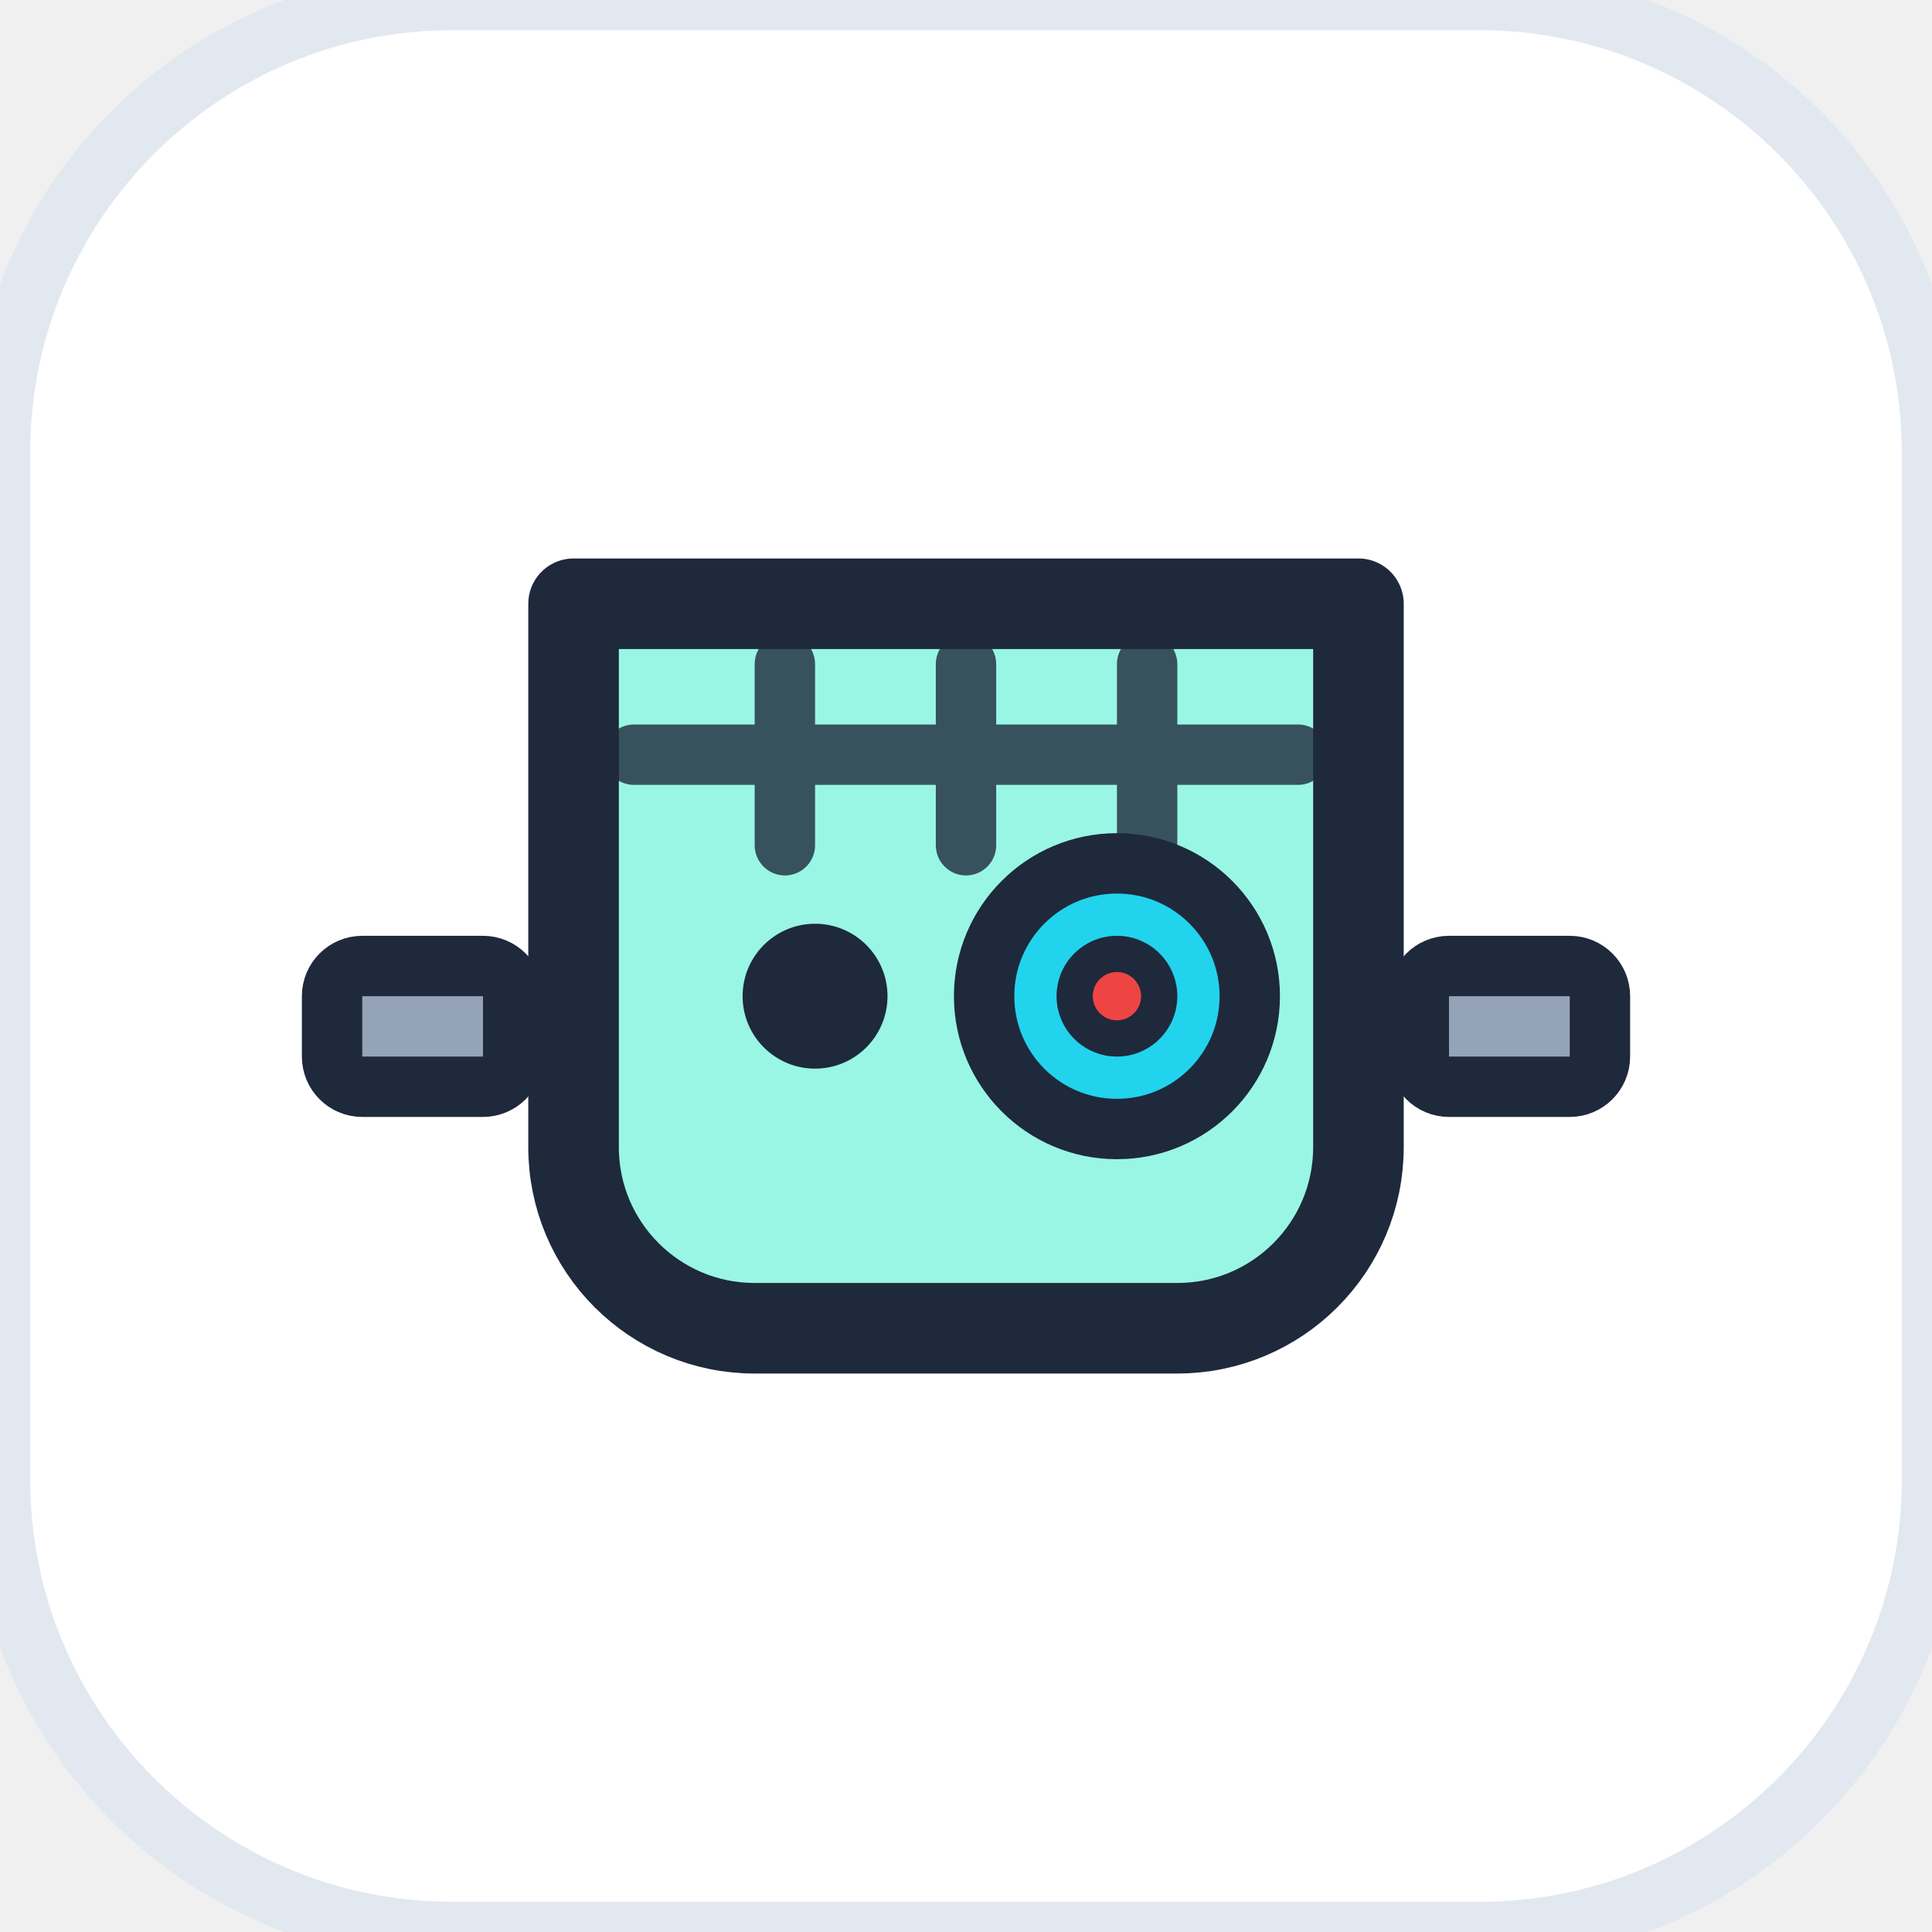
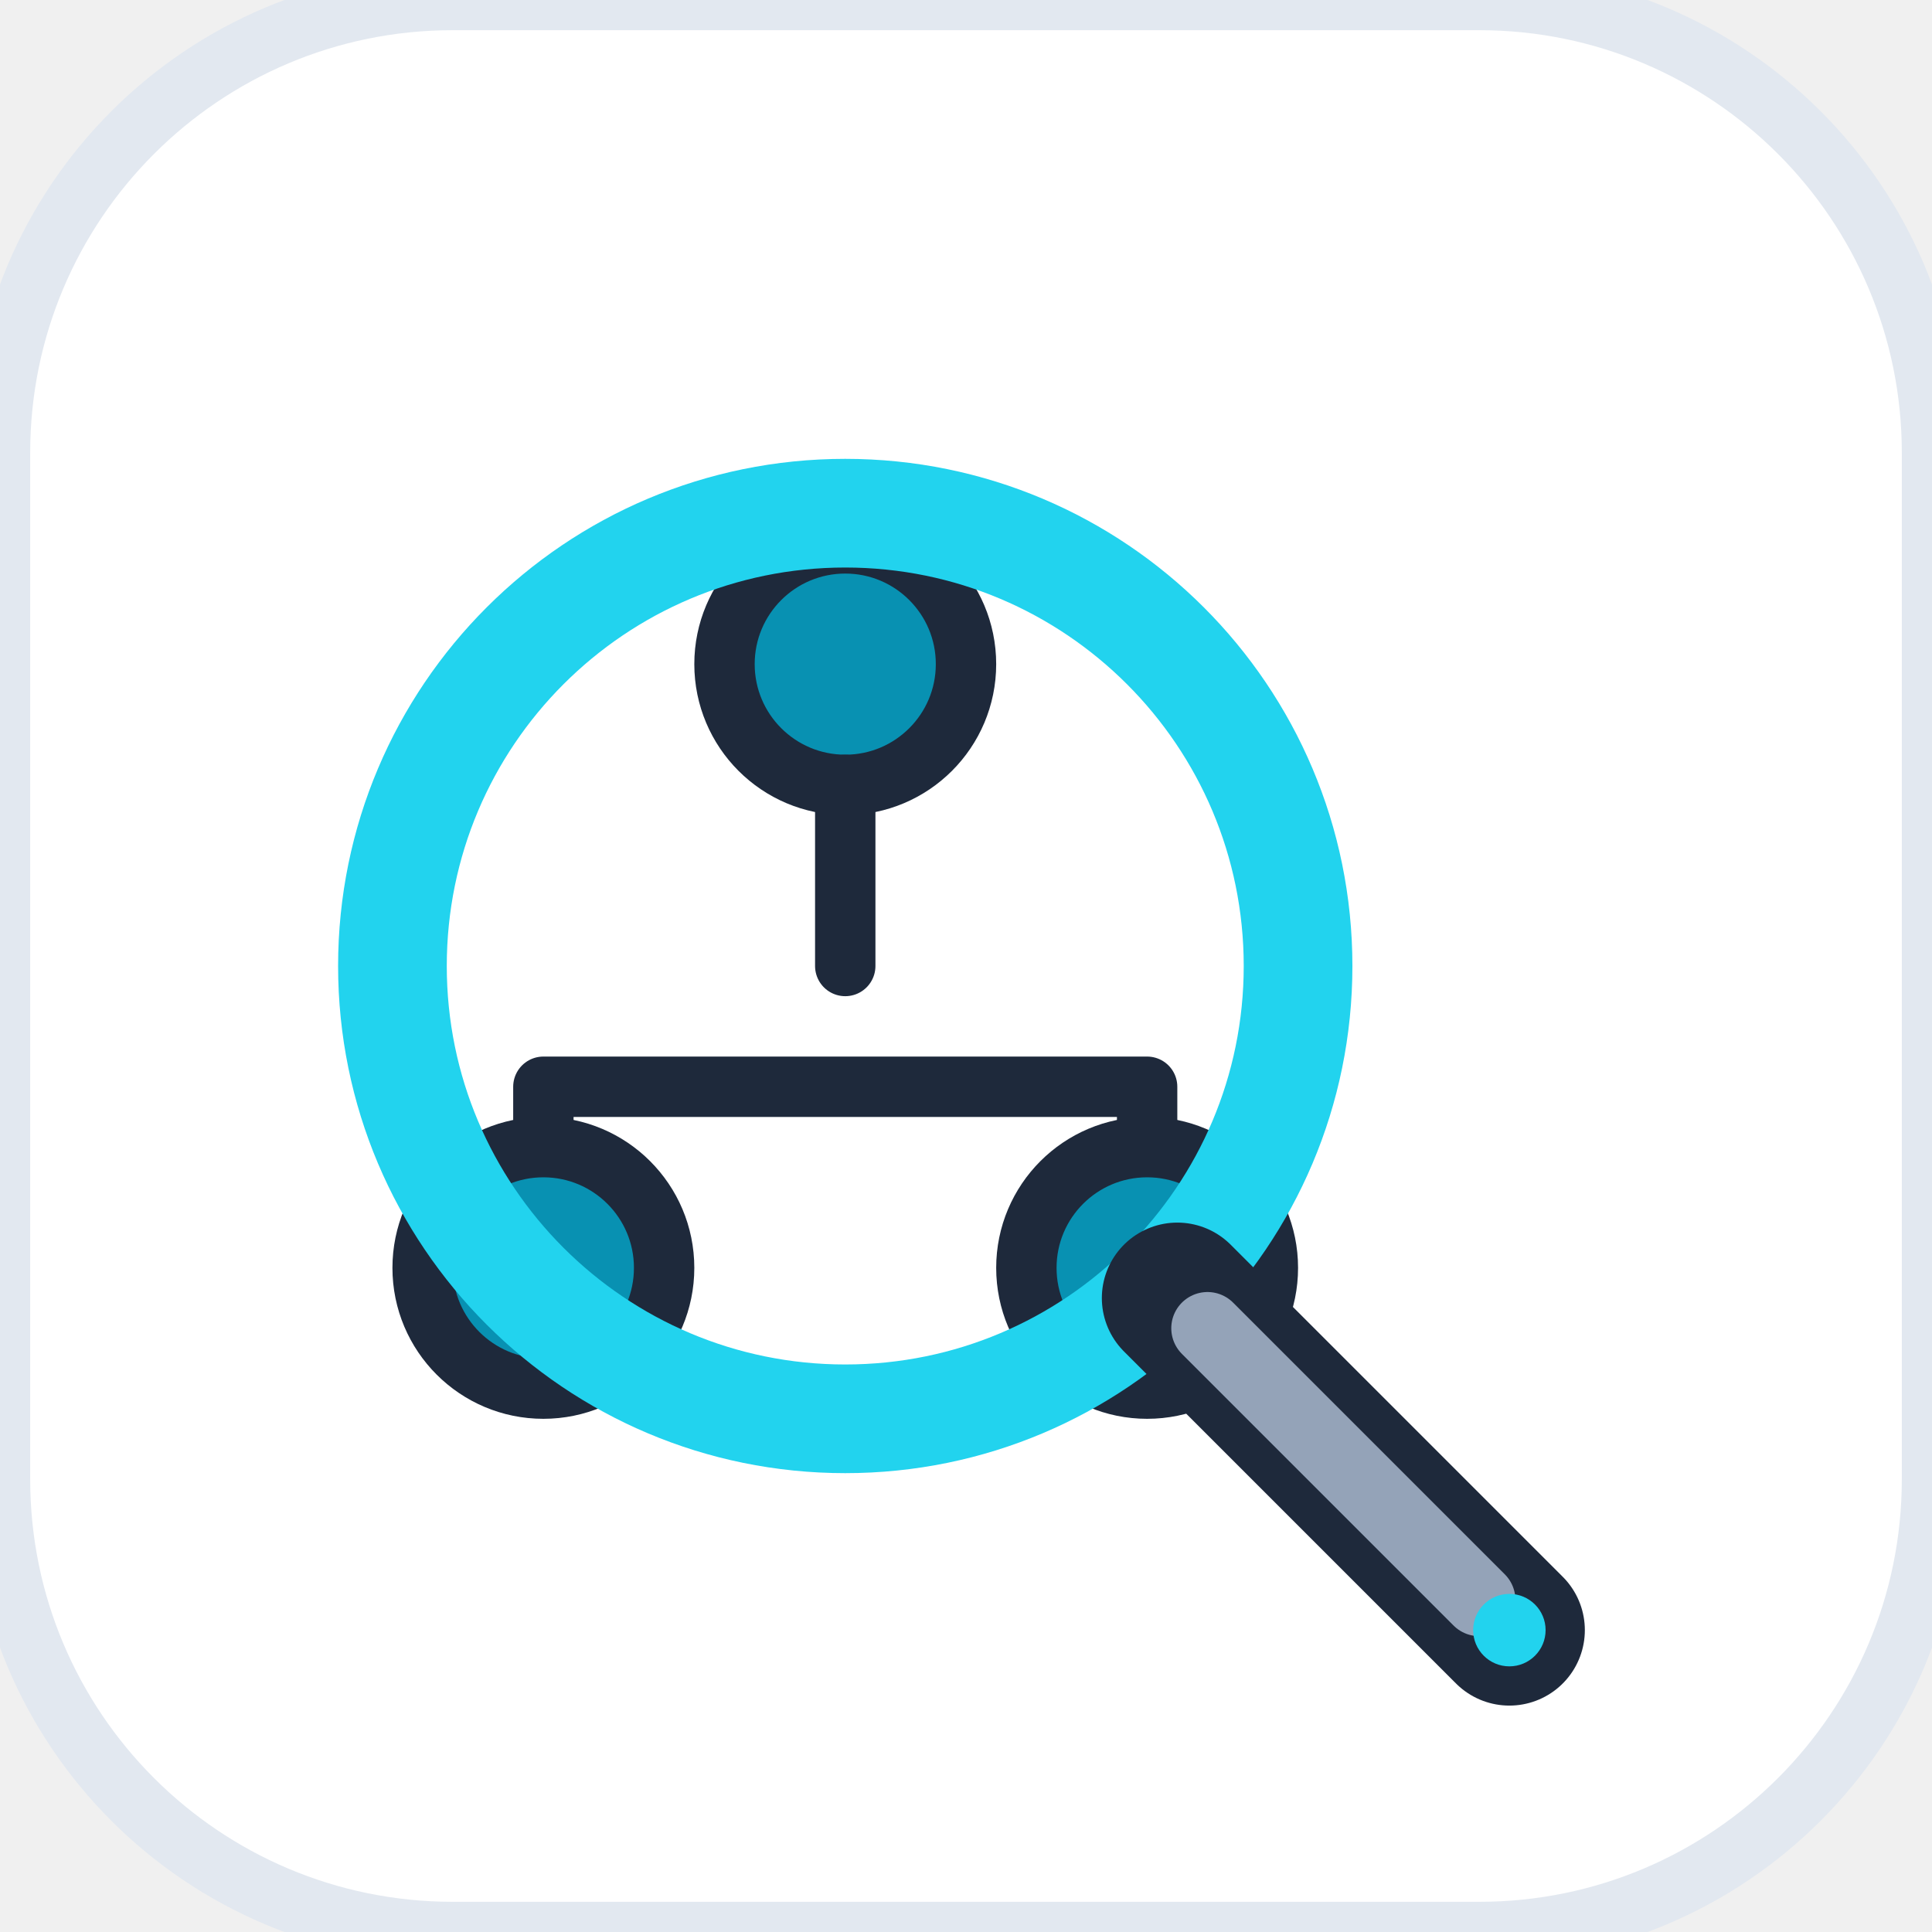
<svg xmlns="http://www.w3.org/2000/svg" viewBox="0 0 32 32">
  <rect width="32" height="32" rx="7.5" fill="#ffffff" stroke="#e2e8f0" stroke-width="1" />
-   <rect x="5.5" y="16" width="3" height="2" rx="0.5" fill="#94a3b8" stroke="#1e293b" stroke-width="1" />
-   <rect x="23.5" y="16" width="3" height="2" rx="0.5" fill="#94a3b8" stroke="#1e293b" stroke-width="1" />
-   <path d="M9.5 10 h13 v9 a3 3 0 0 1-3 3 h-7 a3 3 0 0 1-3-3 z" fill="#99f6e4" stroke="#1e293b" stroke-width="1.5" stroke-linejoin="round" />
-   <path d="M10.5 12.5 h11 M13 11 v3 M16 11 v3 M19 11 v3" stroke="#1e293b" stroke-width="1" stroke-linecap="round" opacity="0.8" />
-   <circle cx="13.5" cy="16.5" r="1.2" fill="#1e293b" />
-   <circle cx="18.5" cy="16.5" r="2.2" fill="#22d3ee" stroke="#1e293b" stroke-width="1" />
-   <circle cx="18.5" cy="16.5" r="1" fill="#1e293b" />
-   <circle cx="18.5" cy="16.5" r="0.4" fill="#ef4444" />
+   <circle cx="14" cy="11" r="2" fill="#0891b2" stroke="#1e293b" stroke-width="1" />
+   <path d="M14 13 v3 M9 18 h10 M9 18 v2 M19 18 v2" stroke="#1e293b" stroke-width="1" stroke-linecap="round" />
+   <circle cx="9" cy="21" r="2" fill="#0891b2" stroke="#1e293b" stroke-width="1" />
+   <circle cx="19" cy="21" r="2" fill="#0891b2" stroke="#1e293b" stroke-width="1" />
+   <circle cx="14" cy="16" r="7.5" fill="none" stroke="#22d3ee" stroke-width="1.8" />
+   <path d="M19.5 21.5 l5.5 5.5" stroke="#1e293b" stroke-width="2.5" stroke-linecap="round" />
+   <path d="M20 22 l4.5 4.5" stroke="#94a3b8" stroke-width="1.2" stroke-linecap="round" />
+   <circle cx="25" cy="27" r="0.6" fill="#22d3ee" />
</svg>
